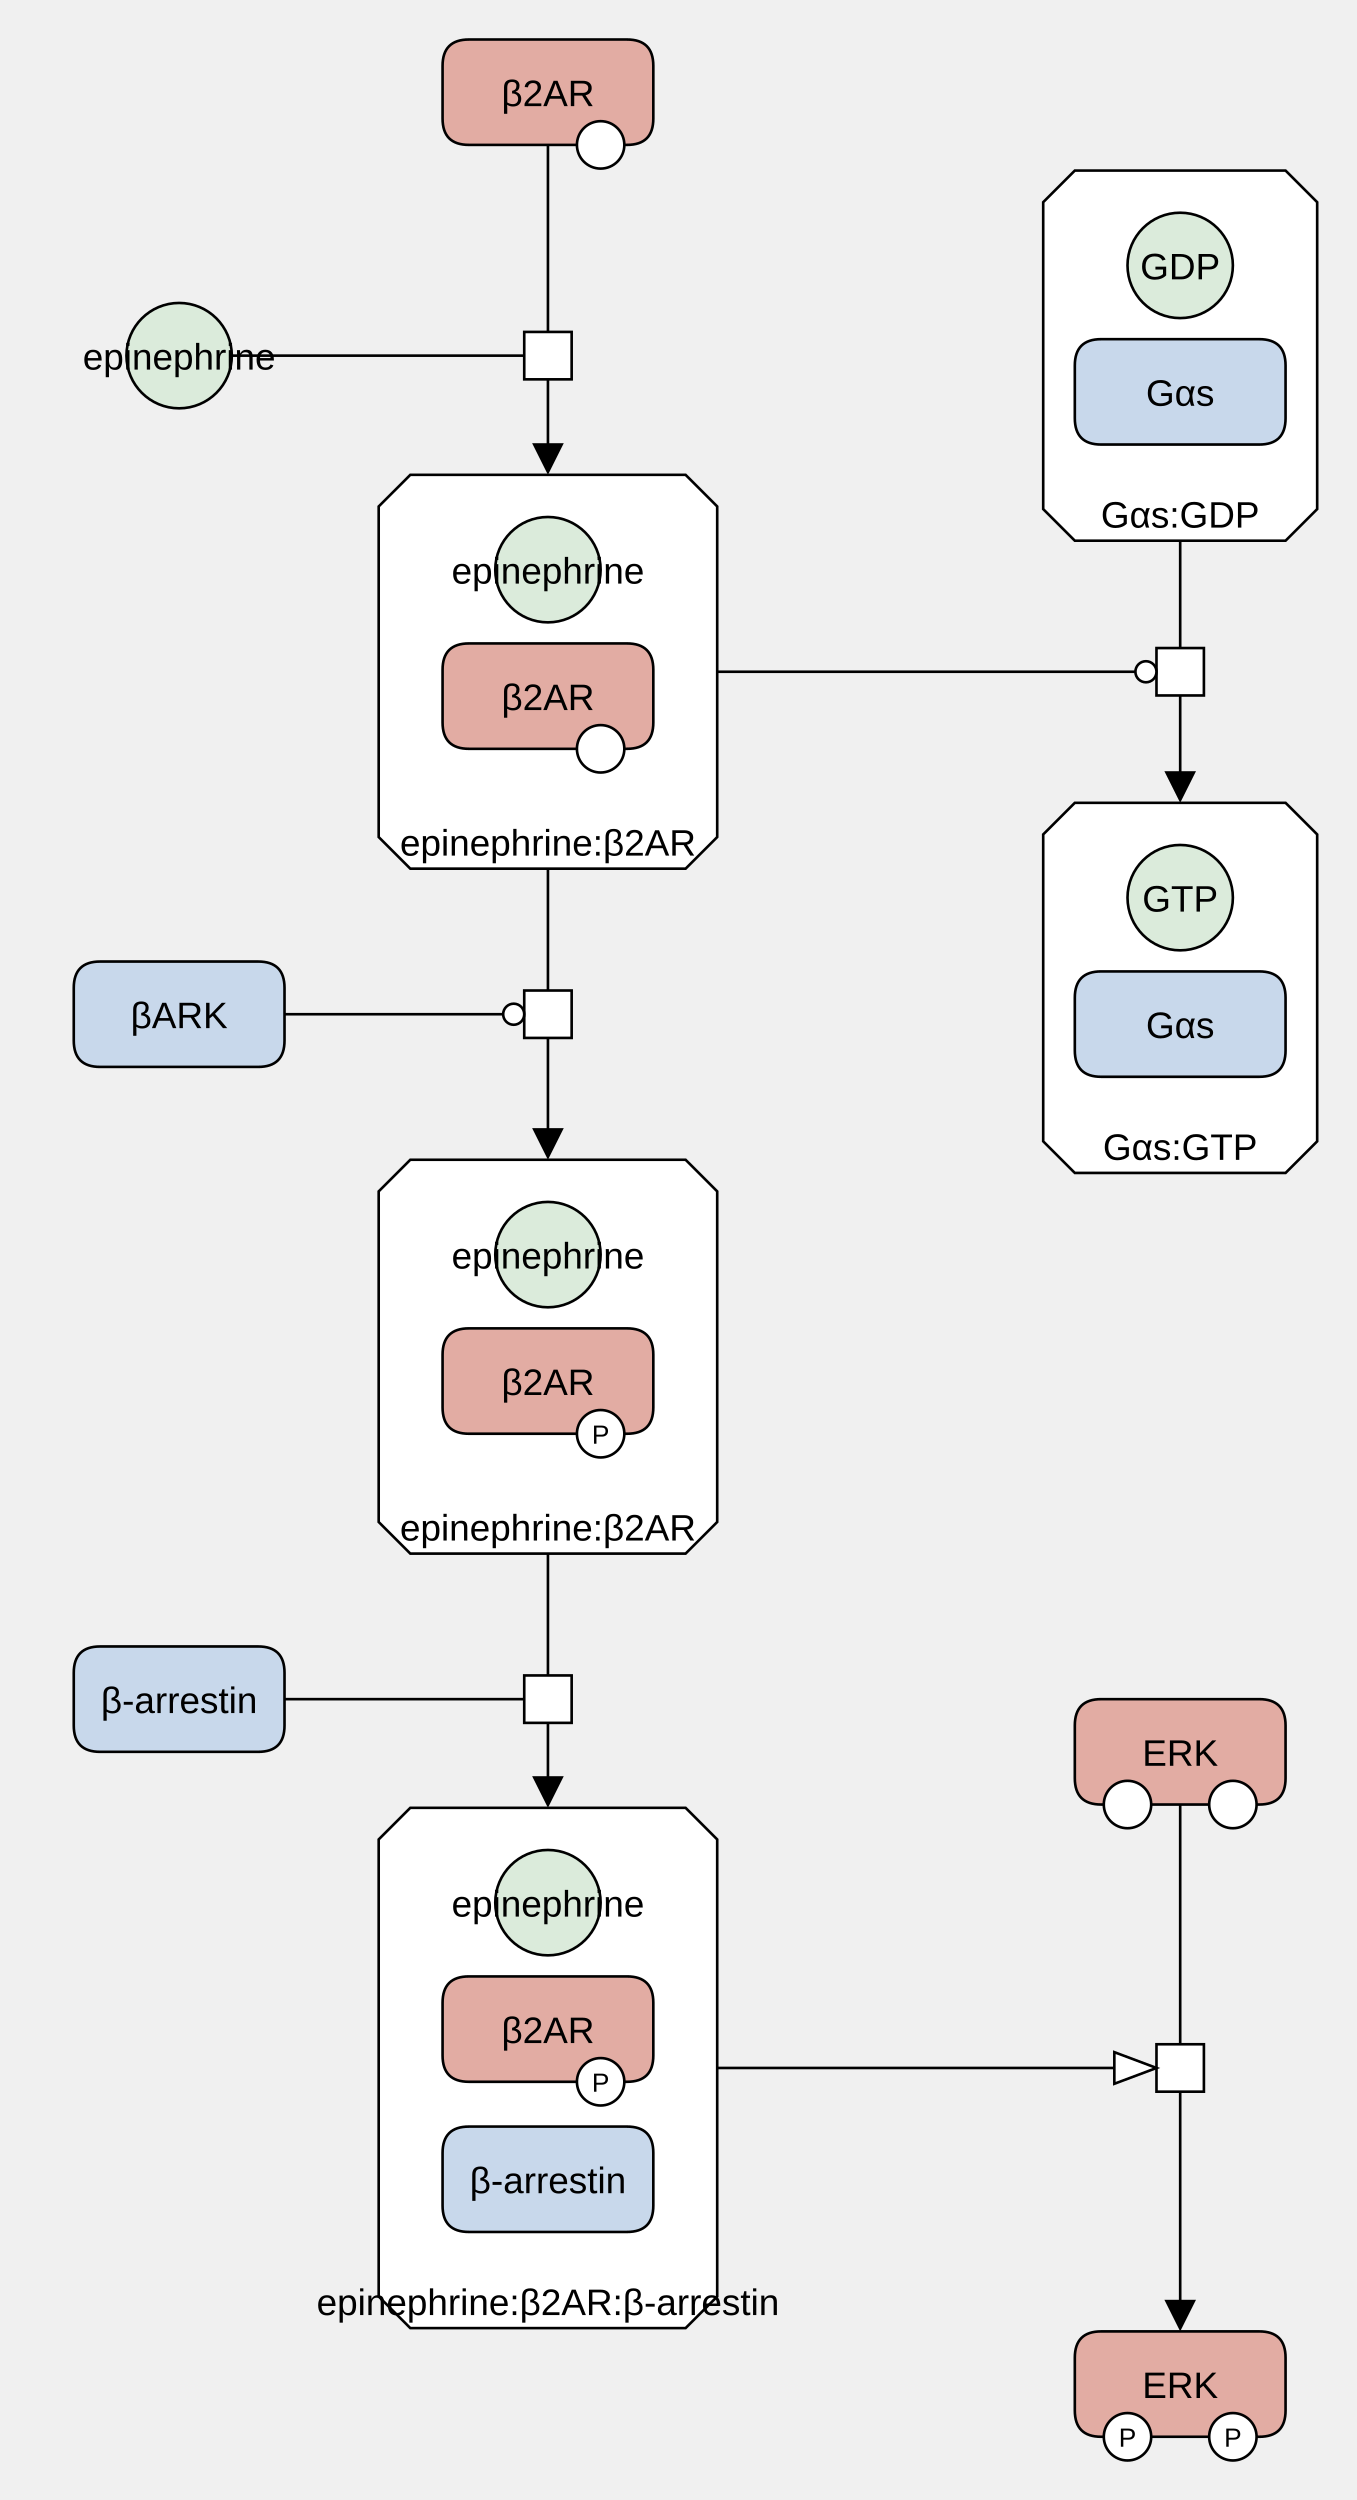
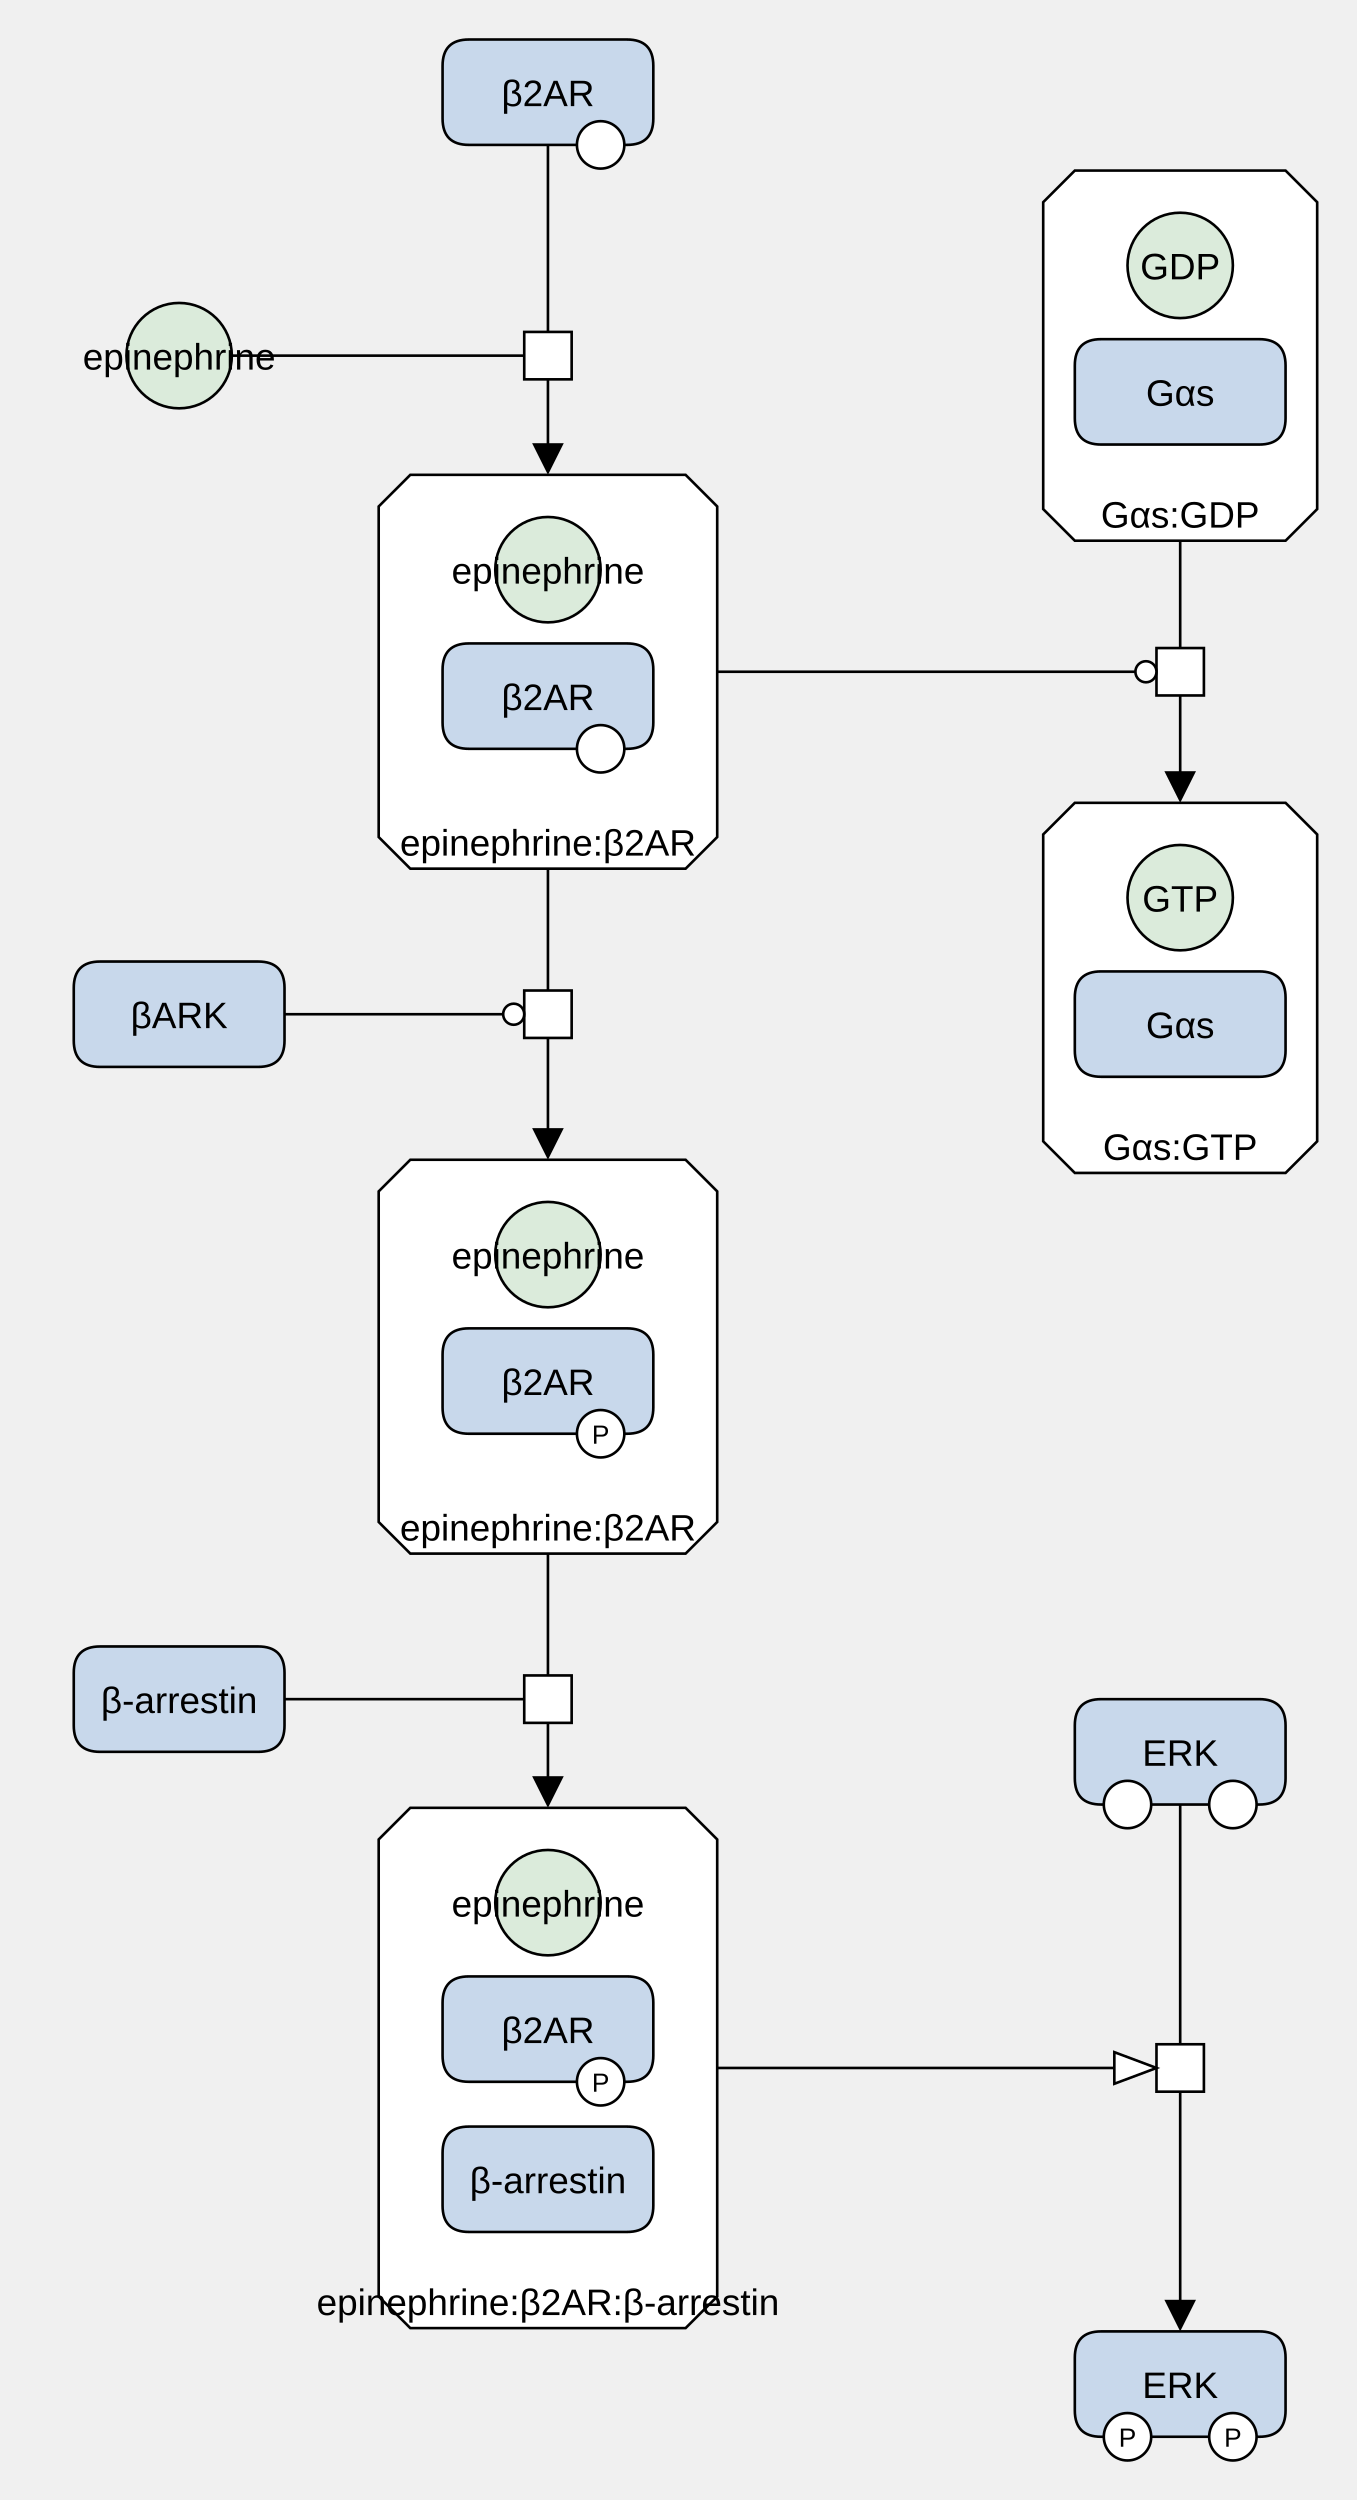
<svg xmlns="http://www.w3.org/2000/svg" width="515" height="949" viewBox="0 0 515 949" stroke-linecap="butt" stroke-miterlimit="10">
  <g transform="translate(-92,-45)">
-     <path d="M260 70 Q260 60 270 60 L330 60 Q340 60 340 70 L340 90 Q340 100 330 100 L270 100 Q260 100 260 90 Z" fill="#E2ACA3" stroke="none" />
+     <path d="M260 70 Q260 60 270 60 L330 60 Q340 60 340 70 L340 90 Q340 100 330 100 L270 100 Q260 100 260 90 Z" fill="#C8D8EB" stroke="none" />
    <path d="M260 70 Q260 60 270 60 L330 60 Q340 60 340 70 L340 90 Q340 100 330 100 L270 100 Q260 100 260 90 Z" fill="none" stroke="#000000" />
    <text x="300" y="85.291" text-anchor="middle" font-family="'Dialog', Arial, Helvetica, sans-serif" font-size="14" fill="#000000" stroke="none" xml:space="preserve">β2AR</text>
    <path d="M311 100 C311 95.029 315.029 91 320 91 L320 91 C324.971 91 329 95.029 329 100 L329 100 C329 104.971 324.971 109 320 109 L320 109 C315.029 109 311 104.971 311 100 Z" fill="#FFFFFF" stroke="none" />
    <path d="M311 100 C311 95.029 315.029 91 320 91 L320 91 C324.971 91 329 95.029 329 100 L329 100 C329 104.971 324.971 109 320 109 L320 109 C315.029 109 311 104.971 311 100 Z" fill="none" stroke="#000000" />
    <path d="M140 180 C140 168.954 148.954 160 160 160 L160 160 C171.046 160 180 168.954 180 180 L180 180 C180 191.046 171.046 200 160 200 L160 200 C148.954 200 140 191.046 140 180 Z" fill="#DBEBDB" stroke="none" />
    <path d="M140 180 C140 168.954 148.954 160 160 160 L160 160 C171.046 160 180 168.954 180 180 L180 180 C180 191.046 171.046 200 160 200 L160 200 C148.954 200 140 191.046 140 180 Z" fill="none" stroke="#000000" />
    <text x="160" y="185.291" text-anchor="middle" font-family="'Dialog', Arial, Helvetica, sans-serif" font-size="14" fill="#000000" stroke="none" xml:space="preserve">epinephrine</text>
    <path d="M291 171 L309 171 L309 189 L291 189 Z" fill="#FFFFFF" stroke="none" />
    <path d="M291 171 L309 171 L309 189 L291 189 Z" fill="none" stroke="#000000" />
    <path d="M247.75 225.25 L352.25 225.25 L364.25 237.25 L364.25 362.75 L352.25 374.75 L247.75 374.75 L235.75 362.75 L235.75 237.25 Z" fill="#FFFFFF" stroke="none" />
    <path d="M247.75 225.25 L352.25 225.25 L364.25 237.25 L364.25 362.75 L352.25 374.75 L247.75 374.75 L235.75 362.75 L235.75 237.25 Z" fill="none" stroke="#000000" />
    <text x="300" y="369.791" text-anchor="middle" font-family="'Dialog', Arial, Helvetica, sans-serif" font-size="14" fill="#000000" stroke="none" xml:space="preserve">epinephrine:β2AR</text>
    <path d="M280 261.25 C280 250.204 288.954 241.25 300 241.25 L300 241.25 C311.046 241.25 320 250.204 320 261.25 L320 261.25 C320 272.296 311.046 281.25 300 281.25 L300 281.25 C288.954 281.25 280 272.296 280 261.25 Z" fill="#DBEBDB" stroke="none" />
    <path d="M280 261.25 C280 250.204 288.954 241.25 300 241.25 L300 241.25 C311.046 241.25 320 250.204 320 261.25 L320 261.25 C320 272.296 311.046 281.25 300 281.25 L300 281.25 C288.954 281.25 280 272.296 280 261.25 Z" fill="none" stroke="#000000" />
    <text x="300" y="266.541" text-anchor="middle" font-family="'Dialog', Arial, Helvetica, sans-serif" font-size="14" fill="#000000" stroke="none" xml:space="preserve">epinephrine</text>
-     <path d="M260 299.25 Q260 289.25 270 289.25 L330 289.25 Q340 289.25 340 299.25 L340 319.25 Q340 329.25 330 329.25 L270 329.25 Q260 329.25 260 319.25 Z" fill="#E2ACA3" stroke="none" />
+     <path d="M260 299.25 Q260 289.25 270 289.25 L330 289.25 Q340 289.25 340 299.25 L340 319.25 Q340 329.25 330 329.25 L270 329.25 Q260 329.25 260 319.25 Z" fill="#C8D8EB" stroke="none" />
    <path d="M260 299.25 Q260 289.25 270 289.25 L330 289.25 Q340 289.25 340 299.25 L340 319.25 Q340 329.25 330 329.25 L270 329.25 Q260 329.25 260 319.25 Z" fill="none" stroke="#000000" />
    <text x="300" y="314.541" text-anchor="middle" font-family="'Dialog', Arial, Helvetica, sans-serif" font-size="14" fill="#000000" stroke="none" xml:space="preserve">β2AR</text>
    <path d="M311 329.25 C311 324.279 315.029 320.25 320 320.25 L320 320.25 C324.971 320.25 329 324.279 329 329.25 L329 329.25 C329 334.221 324.971 338.25 320 338.25 L320 338.25 C315.029 338.25 311 334.221 311 329.25 Z" fill="#FFFFFF" stroke="none" />
    <path d="M311 329.25 C311 324.279 315.029 320.25 320 320.25 L320 320.25 C324.971 320.25 329 324.279 329 329.25 L329 329.25 C329 334.221 324.971 338.25 320 338.25 L320 338.25 C315.029 338.25 311 334.221 311 329.25 Z" fill="none" stroke="#000000" />
    <path d="M120 420 Q120 410 130 410 L190 410 Q200 410 200 420 L200 440 Q200 450 190 450 L130 450 Q120 450 120 440 Z" fill="#C8D8EB" stroke="none" />
    <path d="M120 420 Q120 410 130 410 L190 410 Q200 410 200 420 L200 440 Q200 450 190 450 L130 450 Q120 450 120 440 Z" fill="none" stroke="#000000" />
    <text x="160" y="435.291" text-anchor="middle" font-family="'Dialog', Arial, Helvetica, sans-serif" font-size="14" fill="#000000" stroke="none" xml:space="preserve">βARK</text>
    <path d="M291 421 L309 421 L309 439 L291 439 Z" fill="#FFFFFF" stroke="none" />
    <path d="M291 421 L309 421 L309 439 L291 439 Z" fill="none" stroke="#000000" />
    <path d="M247.75 485.25 L352.25 485.25 L364.25 497.25 L364.25 622.75 L352.25 634.75 L247.75 634.75 L235.75 622.75 L235.75 497.25 Z" fill="#FFFFFF" stroke="none" />
    <path d="M247.75 485.25 L352.25 485.25 L364.25 497.25 L364.25 622.75 L352.25 634.75 L247.75 634.75 L235.75 622.75 L235.75 497.25 Z" fill="none" stroke="#000000" />
    <text x="300" y="629.791" text-anchor="middle" font-family="'Dialog', Arial, Helvetica, sans-serif" font-size="14" fill="#000000" stroke="none" xml:space="preserve">epinephrine:β2AR</text>
    <path d="M280 521.25 C280 510.204 288.954 501.25 300 501.25 L300 501.25 C311.046 501.25 320 510.204 320 521.25 L320 521.25 C320 532.296 311.046 541.25 300 541.25 L300 541.25 C288.954 541.25 280 532.296 280 521.25 Z" fill="#DBEBDB" stroke="none" />
    <path d="M280 521.25 C280 510.204 288.954 501.25 300 501.25 L300 501.25 C311.046 501.25 320 510.204 320 521.25 L320 521.25 C320 532.296 311.046 541.25 300 541.25 L300 541.25 C288.954 541.25 280 532.296 280 521.25 Z" fill="none" stroke="#000000" />
    <text x="300" y="526.541" text-anchor="middle" font-family="'Dialog', Arial, Helvetica, sans-serif" font-size="14" fill="#000000" stroke="none" xml:space="preserve">epinephrine</text>
-     <path d="M260 559.25 Q260 549.25 270 549.25 L330 549.25 Q340 549.25 340 559.25 L340 579.25 Q340 589.25 330 589.25 L270 589.25 Q260 589.25 260 579.25 Z" fill="#E2ACA3" stroke="none" />
+     <path d="M260 559.25 Q260 549.25 270 549.25 L330 549.25 Q340 549.25 340 559.25 L340 579.25 Q340 589.25 330 589.25 L270 589.25 Q260 589.25 260 579.25 Z" fill="#C8D8EB" stroke="none" />
    <path d="M260 559.25 Q260 549.25 270 549.25 L330 549.25 Q340 549.25 340 559.25 L340 579.25 Q340 589.25 330 589.25 L270 589.25 Q260 589.25 260 579.25 Z" fill="none" stroke="#000000" />
    <text x="300" y="574.541" text-anchor="middle" font-family="'Dialog', Arial, Helvetica, sans-serif" font-size="14" fill="#000000" stroke="none" xml:space="preserve">β2AR</text>
    <path d="M311 589.25 C311 584.279 315.029 580.25 320 580.25 L320 580.25 C324.971 580.25 329 584.279 329 589.25 L329 589.25 C329 594.221 324.971 598.25 320 598.25 L320 598.25 C315.029 598.25 311 594.221 311 589.25 Z" fill="#FFFFFF" stroke="none" />
    <path d="M311 589.25 C311 584.279 315.029 580.25 320 580.25 L320 580.25 C324.971 580.25 329 584.279 329 589.25 L329 589.25 C329 594.221 324.971 598.25 320 598.25 L320 598.25 C315.029 598.25 311 594.221 311 589.25 Z" fill="none" stroke="#000000" />
    <text x="320" y="593.029" text-anchor="middle" font-family="'Dialog', Arial, Helvetica, sans-serif" font-size="10" fill="#000000" stroke="none" xml:space="preserve">P</text>
    <path d="M120 680 Q120 670 130 670 L190 670 Q200 670 200 680 L200 700 Q200 710 190 710 L130 710 Q120 710 120 700 Z" fill="#C8D8EB" stroke="none" />
    <path d="M120 680 Q120 670 130 670 L190 670 Q200 670 200 680 L200 700 Q200 710 190 710 L130 710 Q120 710 120 700 Z" fill="none" stroke="#000000" />
    <text x="160" y="695.291" text-anchor="middle" font-family="'Dialog', Arial, Helvetica, sans-serif" font-size="14" fill="#000000" stroke="none" xml:space="preserve">β-arrestin</text>
    <path d="M291 681 L309 681 L309 699 L291 699 Z" fill="#FFFFFF" stroke="none" />
    <path d="M291 681 L309 681 L309 699 L291 699 Z" fill="none" stroke="#000000" />
    <path d="M247.75 731.25 L352.25 731.25 L364.25 743.25 L364.25 916.75 L352.25 928.75 L247.75 928.75 L235.75 916.75 L235.75 743.25 Z" fill="#FFFFFF" stroke="none" />
    <path d="M247.75 731.25 L352.25 731.25 L364.25 743.25 L364.25 916.75 L352.25 928.75 L247.75 928.75 L235.75 916.75 L235.75 743.25 Z" fill="none" stroke="#000000" />
    <text x="300" y="923.791" text-anchor="middle" font-family="'Dialog', Arial, Helvetica, sans-serif" font-size="14" fill="#000000" stroke="none" xml:space="preserve">epinephrine:β2AR:β-arrestin</text>
    <path d="M280 767.25 C280 756.204 288.954 747.25 300 747.25 L300 747.25 C311.046 747.25 320 756.204 320 767.25 L320 767.25 C320 778.296 311.046 787.25 300 787.25 L300 787.25 C288.954 787.25 280 778.296 280 767.25 Z" fill="#DBEBDB" stroke="none" />
    <path d="M280 767.25 C280 756.204 288.954 747.25 300 747.25 L300 747.25 C311.046 747.25 320 756.204 320 767.25 L320 767.25 C320 778.296 311.046 787.25 300 787.25 L300 787.25 C288.954 787.25 280 778.296 280 767.25 Z" fill="none" stroke="#000000" />
    <text x="300" y="772.541" text-anchor="middle" font-family="'Dialog', Arial, Helvetica, sans-serif" font-size="14" fill="#000000" stroke="none" xml:space="preserve">epinephrine</text>
-     <path d="M260 805.25 Q260 795.25 270 795.25 L330 795.25 Q340 795.25 340 805.25 L340 825.25 Q340 835.25 330 835.25 L270 835.25 Q260 835.25 260 825.25 Z" fill="#E2ACA3" stroke="none" />
+     <path d="M260 805.25 Q260 795.25 270 795.25 L330 795.25 Q340 795.25 340 805.25 L340 825.25 Q340 835.25 330 835.25 L270 835.25 Q260 835.25 260 825.25 Z" fill="#C8D8EB" stroke="none" />
    <path d="M260 805.25 Q260 795.25 270 795.25 L330 795.25 Q340 795.25 340 805.25 L340 825.25 Q340 835.25 330 835.25 L270 835.25 Q260 835.25 260 825.25 Z" fill="none" stroke="#000000" />
    <text x="300" y="820.541" text-anchor="middle" font-family="'Dialog', Arial, Helvetica, sans-serif" font-size="14" fill="#000000" stroke="none" xml:space="preserve">β2AR</text>
    <path d="M311 835.25 C311 830.279 315.029 826.25 320 826.25 L320 826.25 C324.971 826.25 329 830.279 329 835.25 L329 835.25 C329 840.221 324.971 844.25 320 844.25 L320 844.25 C315.029 844.25 311 840.221 311 835.25 Z" fill="#FFFFFF" stroke="none" />
    <path d="M311 835.25 C311 830.279 315.029 826.25 320 826.25 L320 826.25 C324.971 826.25 329 830.279 329 835.25 L329 835.25 C329 840.221 324.971 844.25 320 844.25 L320 844.25 C315.029 844.25 311 840.221 311 835.25 Z" fill="none" stroke="#000000" />
    <text x="320" y="839.029" text-anchor="middle" font-family="'Dialog', Arial, Helvetica, sans-serif" font-size="10" fill="#000000" stroke="none" xml:space="preserve">P</text>
    <path d="M260 862.25 Q260 852.25 270 852.25 L330 852.25 Q340 852.25 340 862.25 L340 882.25 Q340 892.25 330 892.25 L270 892.25 Q260 892.25 260 882.25 Z" fill="#C8D8EB" stroke="none" />
    <path d="M260 862.25 Q260 852.25 270 852.25 L330 852.25 Q340 852.25 340 862.25 L340 882.25 Q340 892.25 330 892.25 L270 892.25 Q260 892.25 260 882.25 Z" fill="none" stroke="#000000" />
    <text x="300" y="877.541" text-anchor="middle" font-family="'Dialog', Arial, Helvetica, sans-serif" font-size="14" fill="#000000" stroke="none" xml:space="preserve">β-arrestin</text>
    <path d="M500 109.75 L580 109.75 L592 121.75 L592 238.25 L580 250.25 L500 250.25 L488 238.25 L488 121.75 Z" fill="#FFFFFF" stroke="none" />
    <path d="M500 109.75 L580 109.75 L592 121.75 L592 238.25 L580 250.25 L500 250.25 L488 238.25 L488 121.75 Z" fill="none" stroke="#000000" />
    <text x="540" y="245.291" text-anchor="middle" font-family="'Dialog', Arial, Helvetica, sans-serif" font-size="14" fill="#000000" stroke="none" xml:space="preserve">Gαs:GDP</text>
    <path d="M520 145.75 C520 134.704 528.954 125.75 540 125.75 L540 125.75 C551.046 125.75 560 134.704 560 145.75 L560 145.75 C560 156.796 551.046 165.75 540 165.75 L540 165.75 C528.954 165.75 520 156.796 520 145.75 Z" fill="#DBEBDB" stroke="none" />
    <path d="M520 145.75 C520 134.704 528.954 125.75 540 125.75 L540 125.75 C551.046 125.75 560 134.704 560 145.75 L560 145.75 C560 156.796 551.046 165.75 540 165.75 L540 165.75 C528.954 165.75 520 156.796 520 145.75 Z" fill="none" stroke="#000000" />
    <text x="540" y="151.041" text-anchor="middle" font-family="'Dialog', Arial, Helvetica, sans-serif" font-size="14" fill="#000000" stroke="none" xml:space="preserve">GDP</text>
    <path d="M500 183.75 Q500 173.75 510 173.75 L570 173.75 Q580 173.75 580 183.75 L580 203.75 Q580 213.75 570 213.75 L510 213.75 Q500 213.75 500 203.75 Z" fill="#C8D8EB" stroke="none" />
    <path d="M500 183.75 Q500 173.75 510 173.75 L570 173.75 Q580 173.75 580 183.75 L580 203.75 Q580 213.75 570 213.75 L510 213.75 Q500 213.75 500 203.75 Z" fill="none" stroke="#000000" />
    <text x="540" y="199.041" text-anchor="middle" font-family="'Dialog', Arial, Helvetica, sans-serif" font-size="14" fill="#000000" stroke="none" xml:space="preserve">Gαs</text>
    <path d="M531 291 L549 291 L549 309 L531 309 Z" fill="#FFFFFF" stroke="none" />
    <path d="M531 291 L549 291 L549 309 L531 309 Z" fill="none" stroke="#000000" />
    <path d="M500 349.75 L580 349.75 L592 361.75 L592 478.25 L580 490.25 L500 490.25 L488 478.25 L488 361.75 Z" fill="#FFFFFF" stroke="none" />
    <path d="M500 349.75 L580 349.75 L592 361.75 L592 478.25 L580 490.25 L500 490.25 L488 478.25 L488 361.75 Z" fill="none" stroke="#000000" />
    <text x="540" y="485.291" text-anchor="middle" font-family="'Dialog', Arial, Helvetica, sans-serif" font-size="14" fill="#000000" stroke="none" xml:space="preserve">Gαs:GTP</text>
    <path d="M520 385.75 C520 374.704 528.954 365.75 540 365.75 L540 365.75 C551.046 365.75 560 374.704 560 385.75 L560 385.75 C560 396.796 551.046 405.75 540 405.75 L540 405.75 C528.954 405.75 520 396.796 520 385.75 Z" fill="#DBEBDB" stroke="none" />
    <path d="M520 385.75 C520 374.704 528.954 365.75 540 365.75 L540 365.75 C551.046 365.75 560 374.704 560 385.75 L560 385.75 C560 396.796 551.046 405.75 540 405.75 L540 405.75 C528.954 405.75 520 396.796 520 385.75 Z" fill="none" stroke="#000000" />
    <text x="540" y="391.041" text-anchor="middle" font-family="'Dialog', Arial, Helvetica, sans-serif" font-size="14" fill="#000000" stroke="none" xml:space="preserve">GTP</text>
    <path d="M500 423.75 Q500 413.75 510 413.75 L570 413.75 Q580 413.75 580 423.75 L580 443.75 Q580 453.75 570 453.75 L510 453.75 Q500 453.75 500 443.75 Z" fill="#C8D8EB" stroke="none" />
    <path d="M500 423.75 Q500 413.75 510 413.75 L570 413.75 Q580 413.75 580 423.75 L580 443.75 Q580 453.75 570 453.75 L510 453.75 Q500 453.75 500 443.75 Z" fill="none" stroke="#000000" />
    <text x="540" y="439.041" text-anchor="middle" font-family="'Dialog', Arial, Helvetica, sans-serif" font-size="14" fill="#000000" stroke="none" xml:space="preserve">Gαs</text>
-     <path d="M500 700 Q500 690 510 690 L570 690 Q580 690 580 700 L580 720 Q580 730 570 730 L510 730 Q500 730 500 720 Z" fill="#E2ACA3" stroke="none" />
+     <path d="M500 700 Q500 690 510 690 L570 690 Q580 690 580 700 L580 720 Q580 730 570 730 L510 730 Q500 730 500 720 Z" fill="#C8D8EB" stroke="none" />
    <path d="M500 700 Q500 690 510 690 L570 690 Q580 690 580 700 L580 720 Q580 730 570 730 L510 730 Q500 730 500 720 Z" fill="none" stroke="#000000" />
    <text x="540" y="715.291" text-anchor="middle" font-family="'Dialog', Arial, Helvetica, sans-serif" font-size="14" fill="#000000" stroke="none" xml:space="preserve">ERK</text>
    <path d="M511 730 C511 725.029 515.029 721 520 721 L520 721 C524.971 721 529 725.029 529 730 L529 730 C529 734.971 524.971 739 520 739 L520 739 C515.029 739 511 734.971 511 730 Z" fill="#FFFFFF" stroke="none" />
    <path d="M511 730 C511 725.029 515.029 721 520 721 L520 721 C524.971 721 529 725.029 529 730 L529 730 C529 734.971 524.971 739 520 739 L520 739 C515.029 739 511 734.971 511 730 Z" fill="none" stroke="#000000" />
    <path d="M551 730 C551 725.029 555.029 721 560 721 L560 721 C564.971 721 569 725.029 569 730 L569 730 C569 734.971 564.971 739 560 739 L560 739 C555.029 739 551 734.971 551 730 Z" fill="#FFFFFF" stroke="none" />
    <path d="M551 730 C551 725.029 555.029 721 560 721 L560 721 C564.971 721 569 725.029 569 730 L569 730 C569 734.971 564.971 739 560 739 L560 739 C555.029 739 551 734.971 551 730 Z" fill="none" stroke="#000000" />
    <path d="M531 821 L549 821 L549 839 L531 839 Z" fill="#FFFFFF" stroke="none" />
    <path d="M531 821 L549 821 L549 839 L531 839 Z" fill="none" stroke="#000000" />
-     <path d="M500 940 Q500 930 510 930 L570 930 Q580 930 580 940 L580 960 Q580 970 570 970 L510 970 Q500 970 500 960 Z" fill="#E2ACA3" stroke="none" />
+     <path d="M500 940 Q500 930 510 930 L570 930 Q580 930 580 940 L580 960 Q580 970 570 970 L510 970 Q500 970 500 960 Z" fill="#C8D8EB" stroke="none" />
    <path d="M500 940 Q500 930 510 930 L570 930 Q580 930 580 940 L580 960 Q580 970 570 970 L510 970 Q500 970 500 960 Z" fill="none" stroke="#000000" />
    <text x="540" y="955.291" text-anchor="middle" font-family="'Dialog', Arial, Helvetica, sans-serif" font-size="14" fill="#000000" stroke="none" xml:space="preserve">ERK</text>
    <path d="M511 970 C511 965.029 515.029 961 520 961 L520 961 C524.971 961 529 965.029 529 970 L529 970 C529 974.971 524.971 979 520 979 L520 979 C515.029 979 511 974.971 511 970 Z" fill="#FFFFFF" stroke="none" />
    <path d="M511 970 C511 965.029 515.029 961 520 961 L520 961 C524.971 961 529 965.029 529 970 L529 970 C529 974.971 524.971 979 520 979 L520 979 C515.029 979 511 974.971 511 970 Z" fill="none" stroke="#000000" />
    <text x="520" y="973.779" text-anchor="middle" font-family="'Dialog', Arial, Helvetica, sans-serif" font-size="10" fill="#000000" stroke="none" xml:space="preserve">P</text>
    <path d="M551 970 C551 965.029 555.029 961 560 961 L560 961 C564.971 961 569 965.029 569 970 L569 970 C569 974.971 564.971 979 560 979 L560 979 C555.029 979 551 974.971 551 970 Z" fill="#FFFFFF" stroke="none" />
    <path d="M551 970 C551 965.029 555.029 961 560 961 L560 961 C564.971 961 569 965.029 569 970 L569 970 C569 974.971 564.971 979 560 979 L560 979 C555.029 979 551 974.971 551 970 Z" fill="none" stroke="#000000" />
    <text x="560" y="973.779" text-anchor="middle" font-family="'Dialog', Arial, Helvetica, sans-serif" font-size="10" fill="#000000" stroke="none" xml:space="preserve">P</text>
    <path d="M300 100 L300 171" fill="none" stroke="#000000" />
    <path d="M180 180 L291 180" fill="none" stroke="#000000" />
    <path d="M300 189 L300 214.25" fill="none" stroke="#000000" />
    <path d="M300 225.25 L294 213.25 L306 213.25 Z" fill="#000000" stroke="none" />
    <path d="M300 374.75 L300 421" fill="none" stroke="#000000" />
    <path d="M300 439 L300 474.25" fill="none" stroke="#000000" />
    <path d="M300 485.25 L294 473.25 L306 473.25 Z" fill="#000000" stroke="none" />
    <path d="M200 430 L283 430" fill="none" stroke="#000000" />
    <circle cx="287" cy="430" r="4" fill="white" stroke="#000000" />
    <path d="M300 634.75 L300 681" fill="none" stroke="#000000" />
    <path d="M200 690 L291 690" fill="none" stroke="#000000" />
    <path d="M300 699 L300 720.25" fill="none" stroke="#000000" />
    <path d="M300 731.25 L294 719.25 L306 719.25 Z" fill="#000000" stroke="none" />
    <path d="M540 250.25 L540 291" fill="none" stroke="#000000" />
    <path d="M540 309 L540 338.75" fill="none" stroke="#000000" />
    <path d="M540 349.75 L534 337.75 L546 337.75 Z" fill="#000000" stroke="none" />
    <path d="M364.25 300 L523 300" fill="none" stroke="#000000" />
    <circle cx="527" cy="300" r="4" fill="white" stroke="#000000" />
    <path d="M540 730 L540 821" fill="none" stroke="#000000" />
    <path d="M540 839 L540 919" fill="none" stroke="#000000" />
    <path d="M540 930 L534 918 L546 918 Z" fill="#000000" stroke="none" />
    <path d="M364.25 830 L516 830" fill="none" stroke="#000000" />
    <path d="M531 830 L515 836 L515 824 Z" fill="white" stroke="#000000" />
  </g>
</svg>
